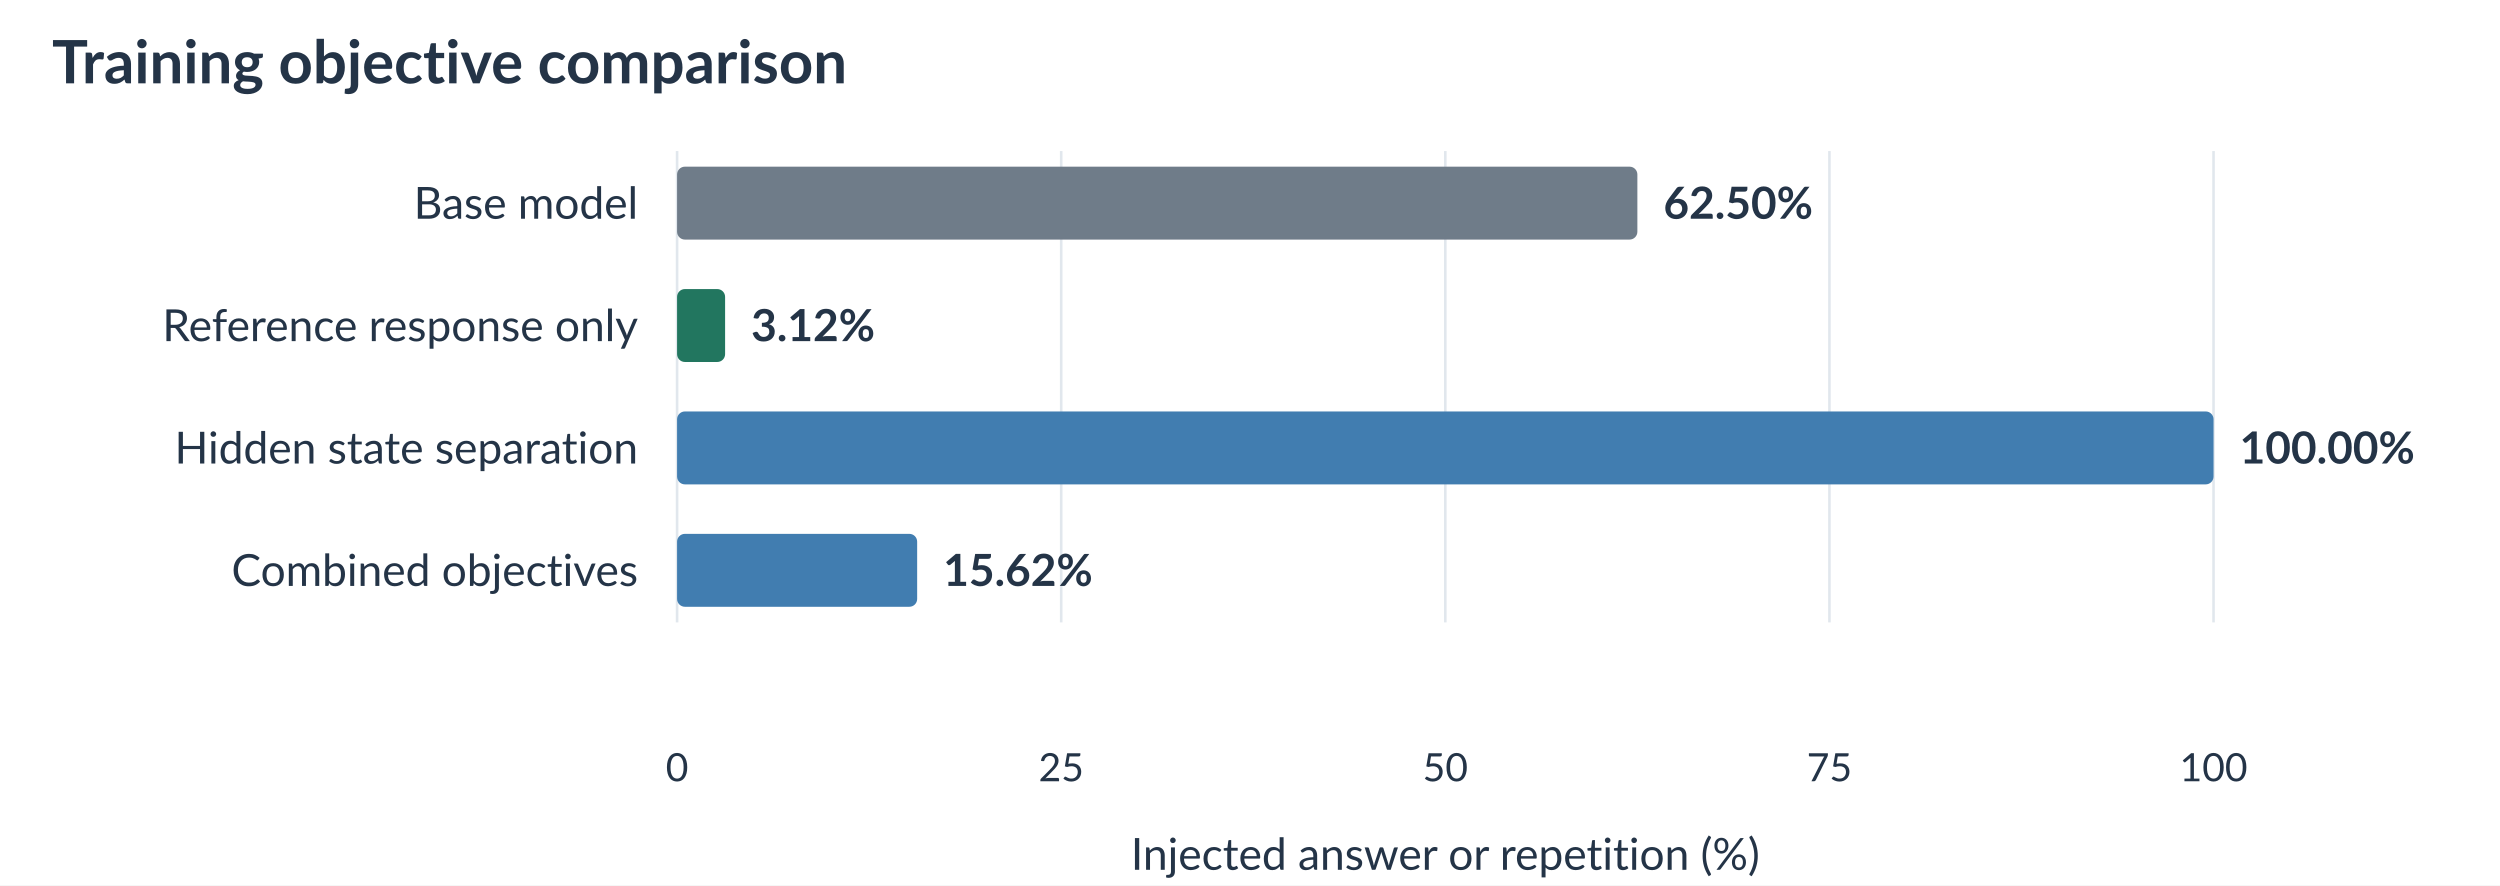
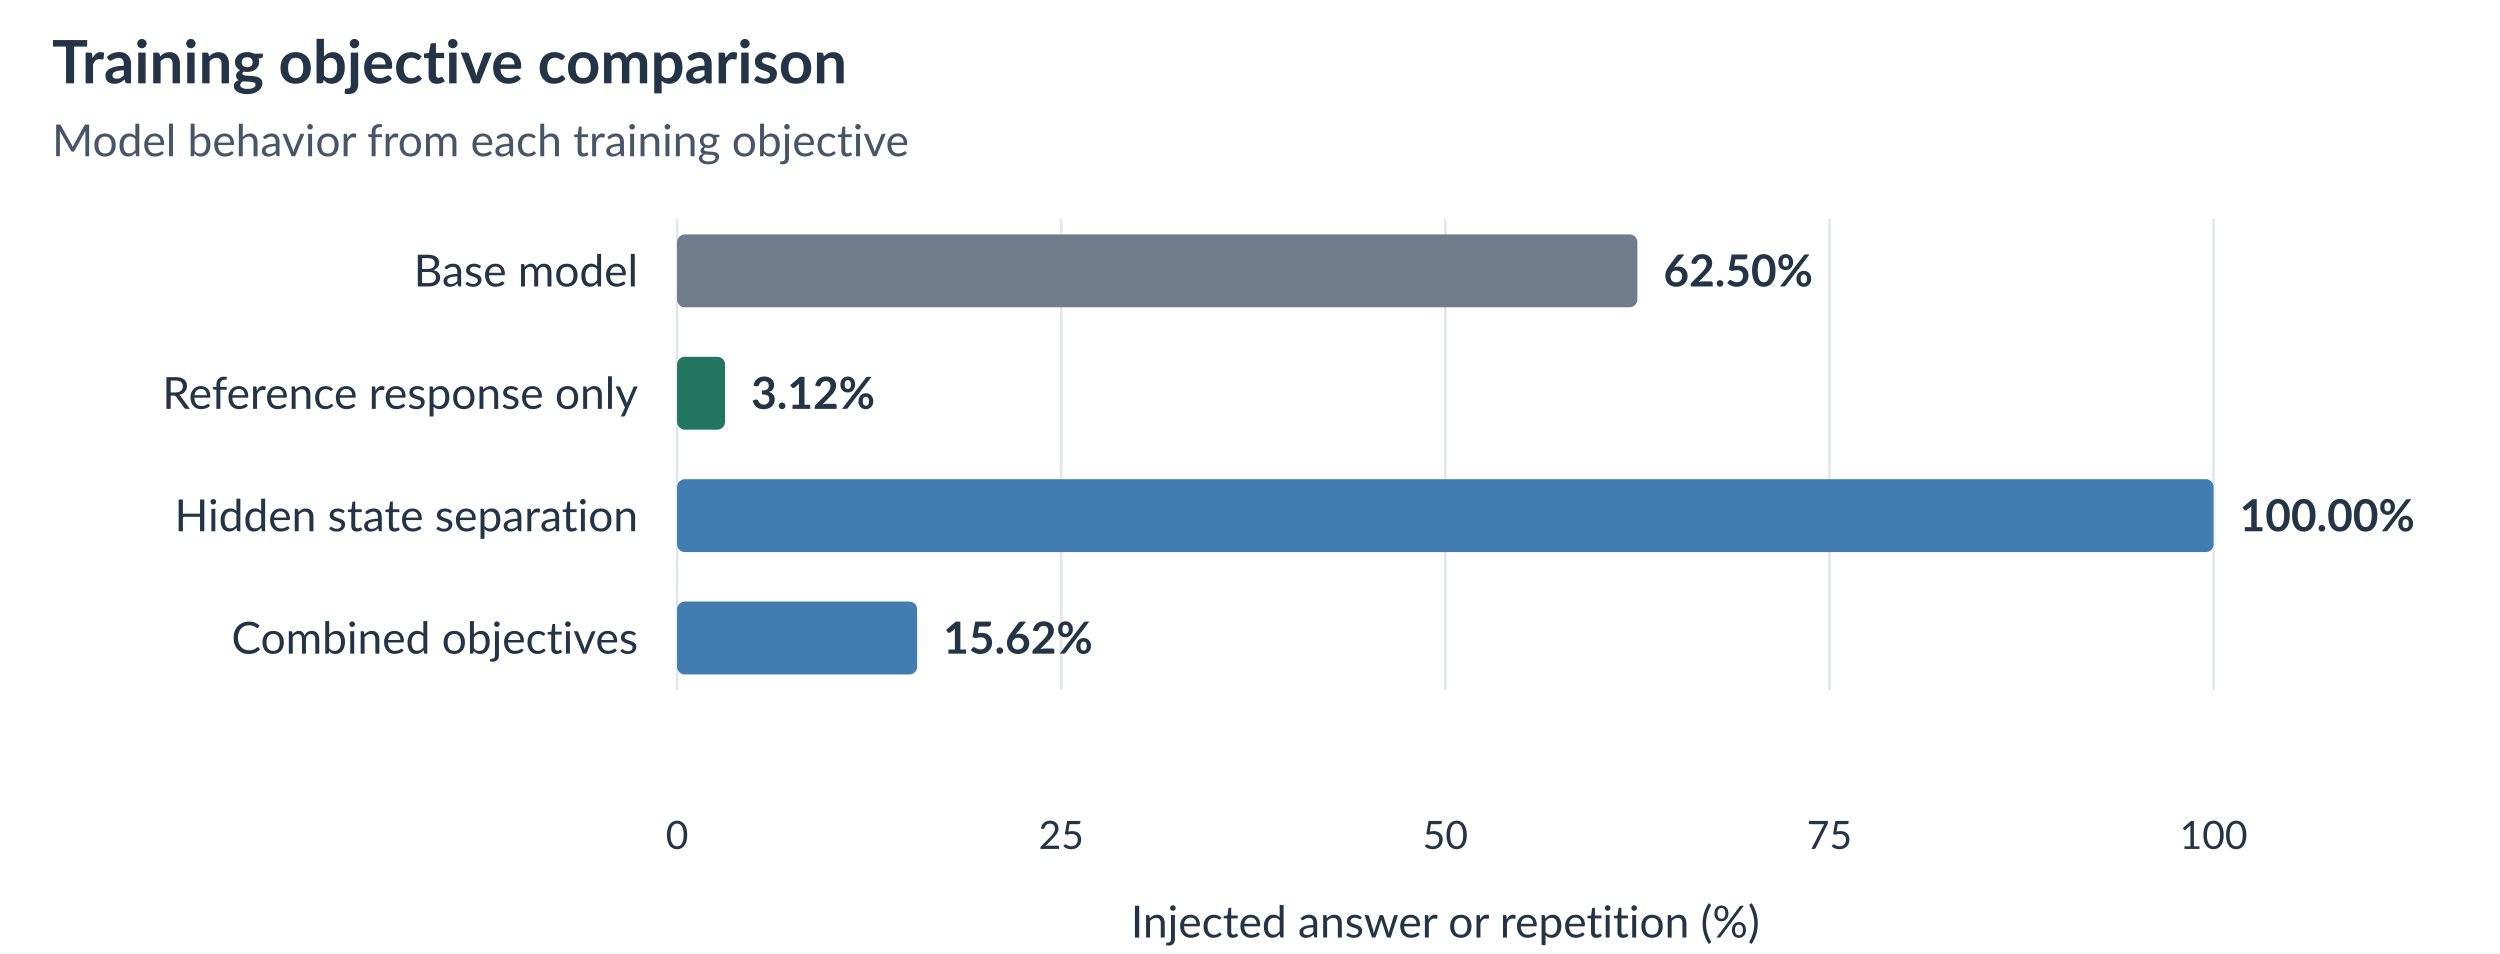
- <svg xmlns="http://www.w3.org/2000/svg" viewBox="0 0 960 340" role="img" aria-labelledby="title desc">
+ <svg xmlns="http://www.w3.org/2000/svg" viewBox="0 0 960 366" role="img" aria-labelledby="title desc">
  <rect width="100%" height="100%" fill="white" />
  <g font-family="Lato, Arial, sans-serif" fill="#243447">
    <text x="20" y="32" font-size="23" font-weight="700">Training objective comparison</text>
-     <line x1="260.0" x2="260.0" y1="58" y2="239" stroke="#e1e7ed" />
-     <text x="260.0" y="300" text-anchor="middle" font-size="15">0</text>
-     <line x1="407.5" x2="407.5" y1="58" y2="239" stroke="#e1e7ed" />
-     <text x="407.5" y="300" text-anchor="middle" font-size="15">25</text>
-     <line x1="555.0" x2="555.0" y1="58" y2="239" stroke="#e1e7ed" />
-     <text x="555.0" y="300" text-anchor="middle" font-size="15">50</text>
-     <line x1="702.5" x2="702.5" y1="58" y2="239" stroke="#e1e7ed" />
-     <text x="702.5" y="300" text-anchor="middle" font-size="15">75</text>
-     <line x1="850.0" x2="850.0" y1="58" y2="239" stroke="#e1e7ed" />
-     <text x="850.0" y="300" text-anchor="middle" font-size="15">100</text>
-     <text x="245" y="84" text-anchor="end" font-size="17">Base model</text>
-     <rect x="260" y="64" width="368.75" height="28" rx="3" fill="#6f7c89" />
-     <text x="638.75" y="84" text-anchor="start" font-size="17" font-weight="700">62.50%</text>
-     <text x="245" y="131" text-anchor="end" font-size="17">Reference response only</text>
-     <rect x="260" y="111" width="18.438" height="28" rx="3" fill="#22765f" />
-     <text x="288.438" y="131" text-anchor="start" font-size="17" font-weight="700">3.12%</text>
-     <text x="245" y="178" text-anchor="end" font-size="17">Hidden state separation</text>
-     <rect x="260" y="158" width="590.0" height="28" rx="3" fill="#417db0" />
-     <text x="860.0" y="178" text-anchor="start" font-size="17" font-weight="700">100.00%</text>
-     <text x="245" y="225" text-anchor="end" font-size="17">Combined objectives</text>
-     <rect x="260" y="205" width="92.188" height="28" rx="3" fill="#417db0" />
-     <text x="362.188" y="225" text-anchor="start" font-size="17" font-weight="700">15.62%</text>
-     <text x="555.0" y="334" text-anchor="middle" font-size="17">Injected answer or repetition (%)</text>
+     <text class="chart-subtitle" x="20" y="60" font-size="17" fill="#475569">Model behavior from each training objective</text>
+     <line x1="260.0" x2="260.0" y1="84" y2="265" stroke="#e1e7ed" />
+     <text x="260.0" y="326" text-anchor="middle" font-size="15">0</text>
+     <line x1="407.5" x2="407.5" y1="84" y2="265" stroke="#e1e7ed" />
+     <text x="407.5" y="326" text-anchor="middle" font-size="15">25</text>
+     <line x1="555.0" x2="555.0" y1="84" y2="265" stroke="#e1e7ed" />
+     <text x="555.0" y="326" text-anchor="middle" font-size="15">50</text>
+     <line x1="702.5" x2="702.5" y1="84" y2="265" stroke="#e1e7ed" />
+     <text x="702.5" y="326" text-anchor="middle" font-size="15">75</text>
+     <line x1="850.0" x2="850.0" y1="84" y2="265" stroke="#e1e7ed" />
+     <text x="850.0" y="326" text-anchor="middle" font-size="15">100</text>
+     <text x="245" y="110" text-anchor="end" font-size="17">Base model</text>
+     <rect x="260" y="90" width="368.75" height="28" rx="3" fill="#6f7c89" />
+     <text x="638.75" y="110" text-anchor="start" font-size="17" font-weight="700">62.50%</text>
+     <text x="245" y="157" text-anchor="end" font-size="17">Reference response only</text>
+     <rect x="260" y="137" width="18.438" height="28" rx="3" fill="#22765f" />
+     <text x="288.438" y="157" text-anchor="start" font-size="17" font-weight="700">3.12%</text>
+     <text x="245" y="204" text-anchor="end" font-size="17">Hidden state separation</text>
+     <rect x="260" y="184" width="590.0" height="28" rx="3" fill="#417db0" />
+     <text x="860.0" y="204" text-anchor="start" font-size="17" font-weight="700">100.00%</text>
+     <text x="245" y="251" text-anchor="end" font-size="17">Combined objectives</text>
+     <rect x="260" y="231" width="92.188" height="28" rx="3" fill="#417db0" />
+     <text x="362.188" y="251" text-anchor="start" font-size="17" font-weight="700">15.62%</text>
+     <text x="555.0" y="360" text-anchor="middle" font-size="17">Injected answer or repetition (%)</text>
  </g>
</svg>
